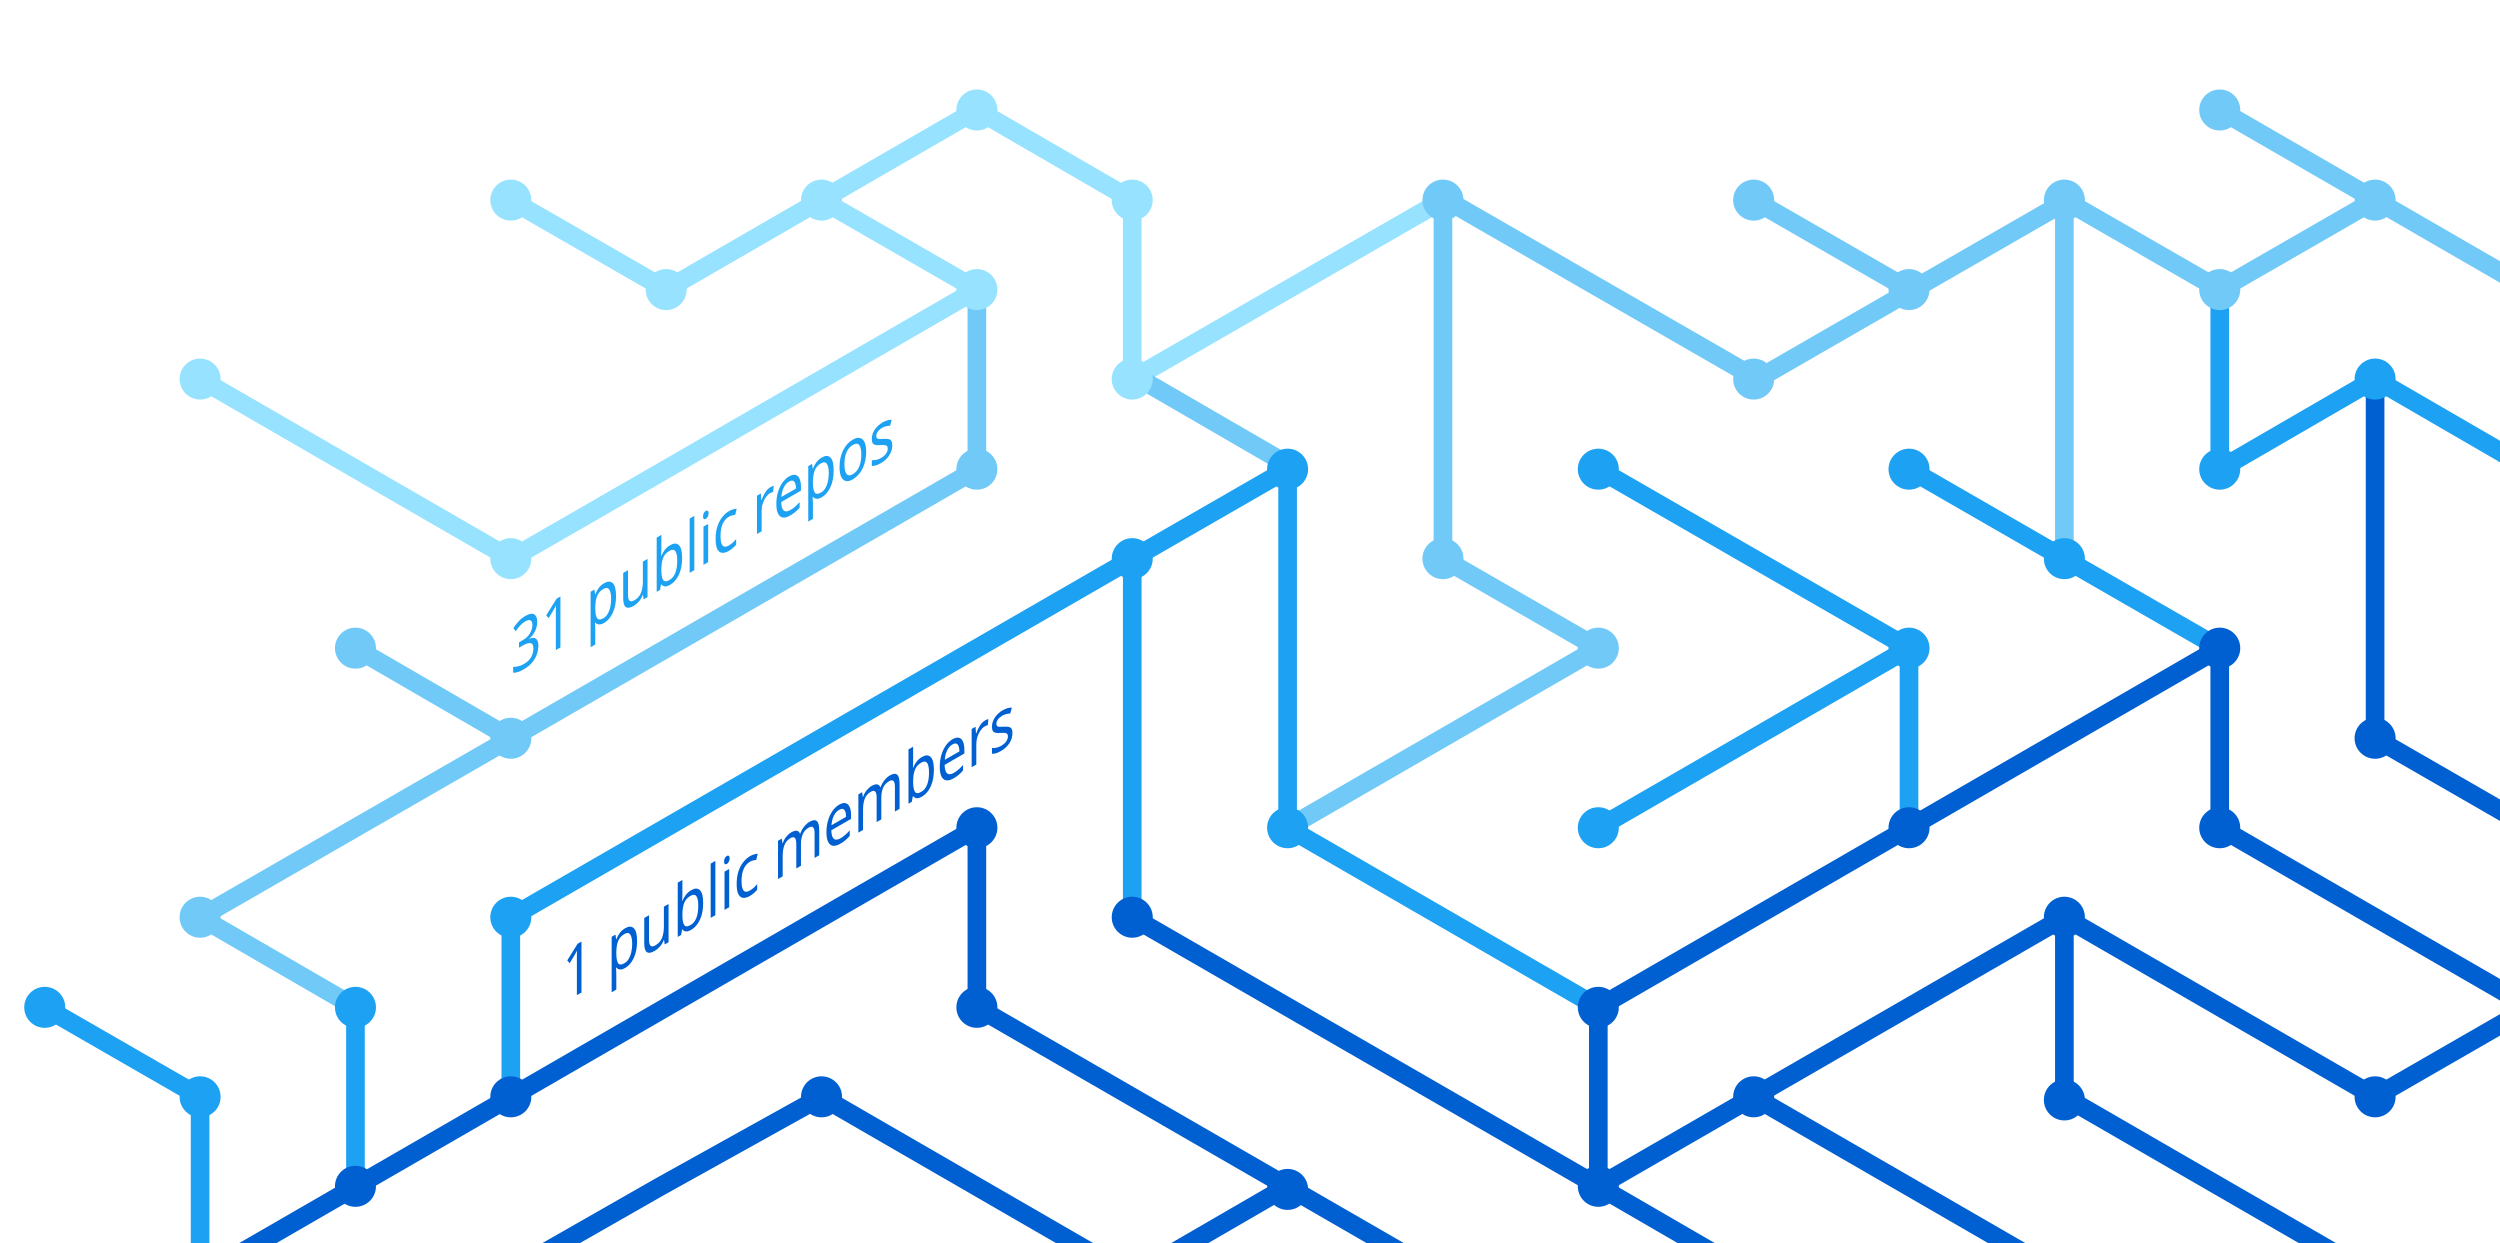
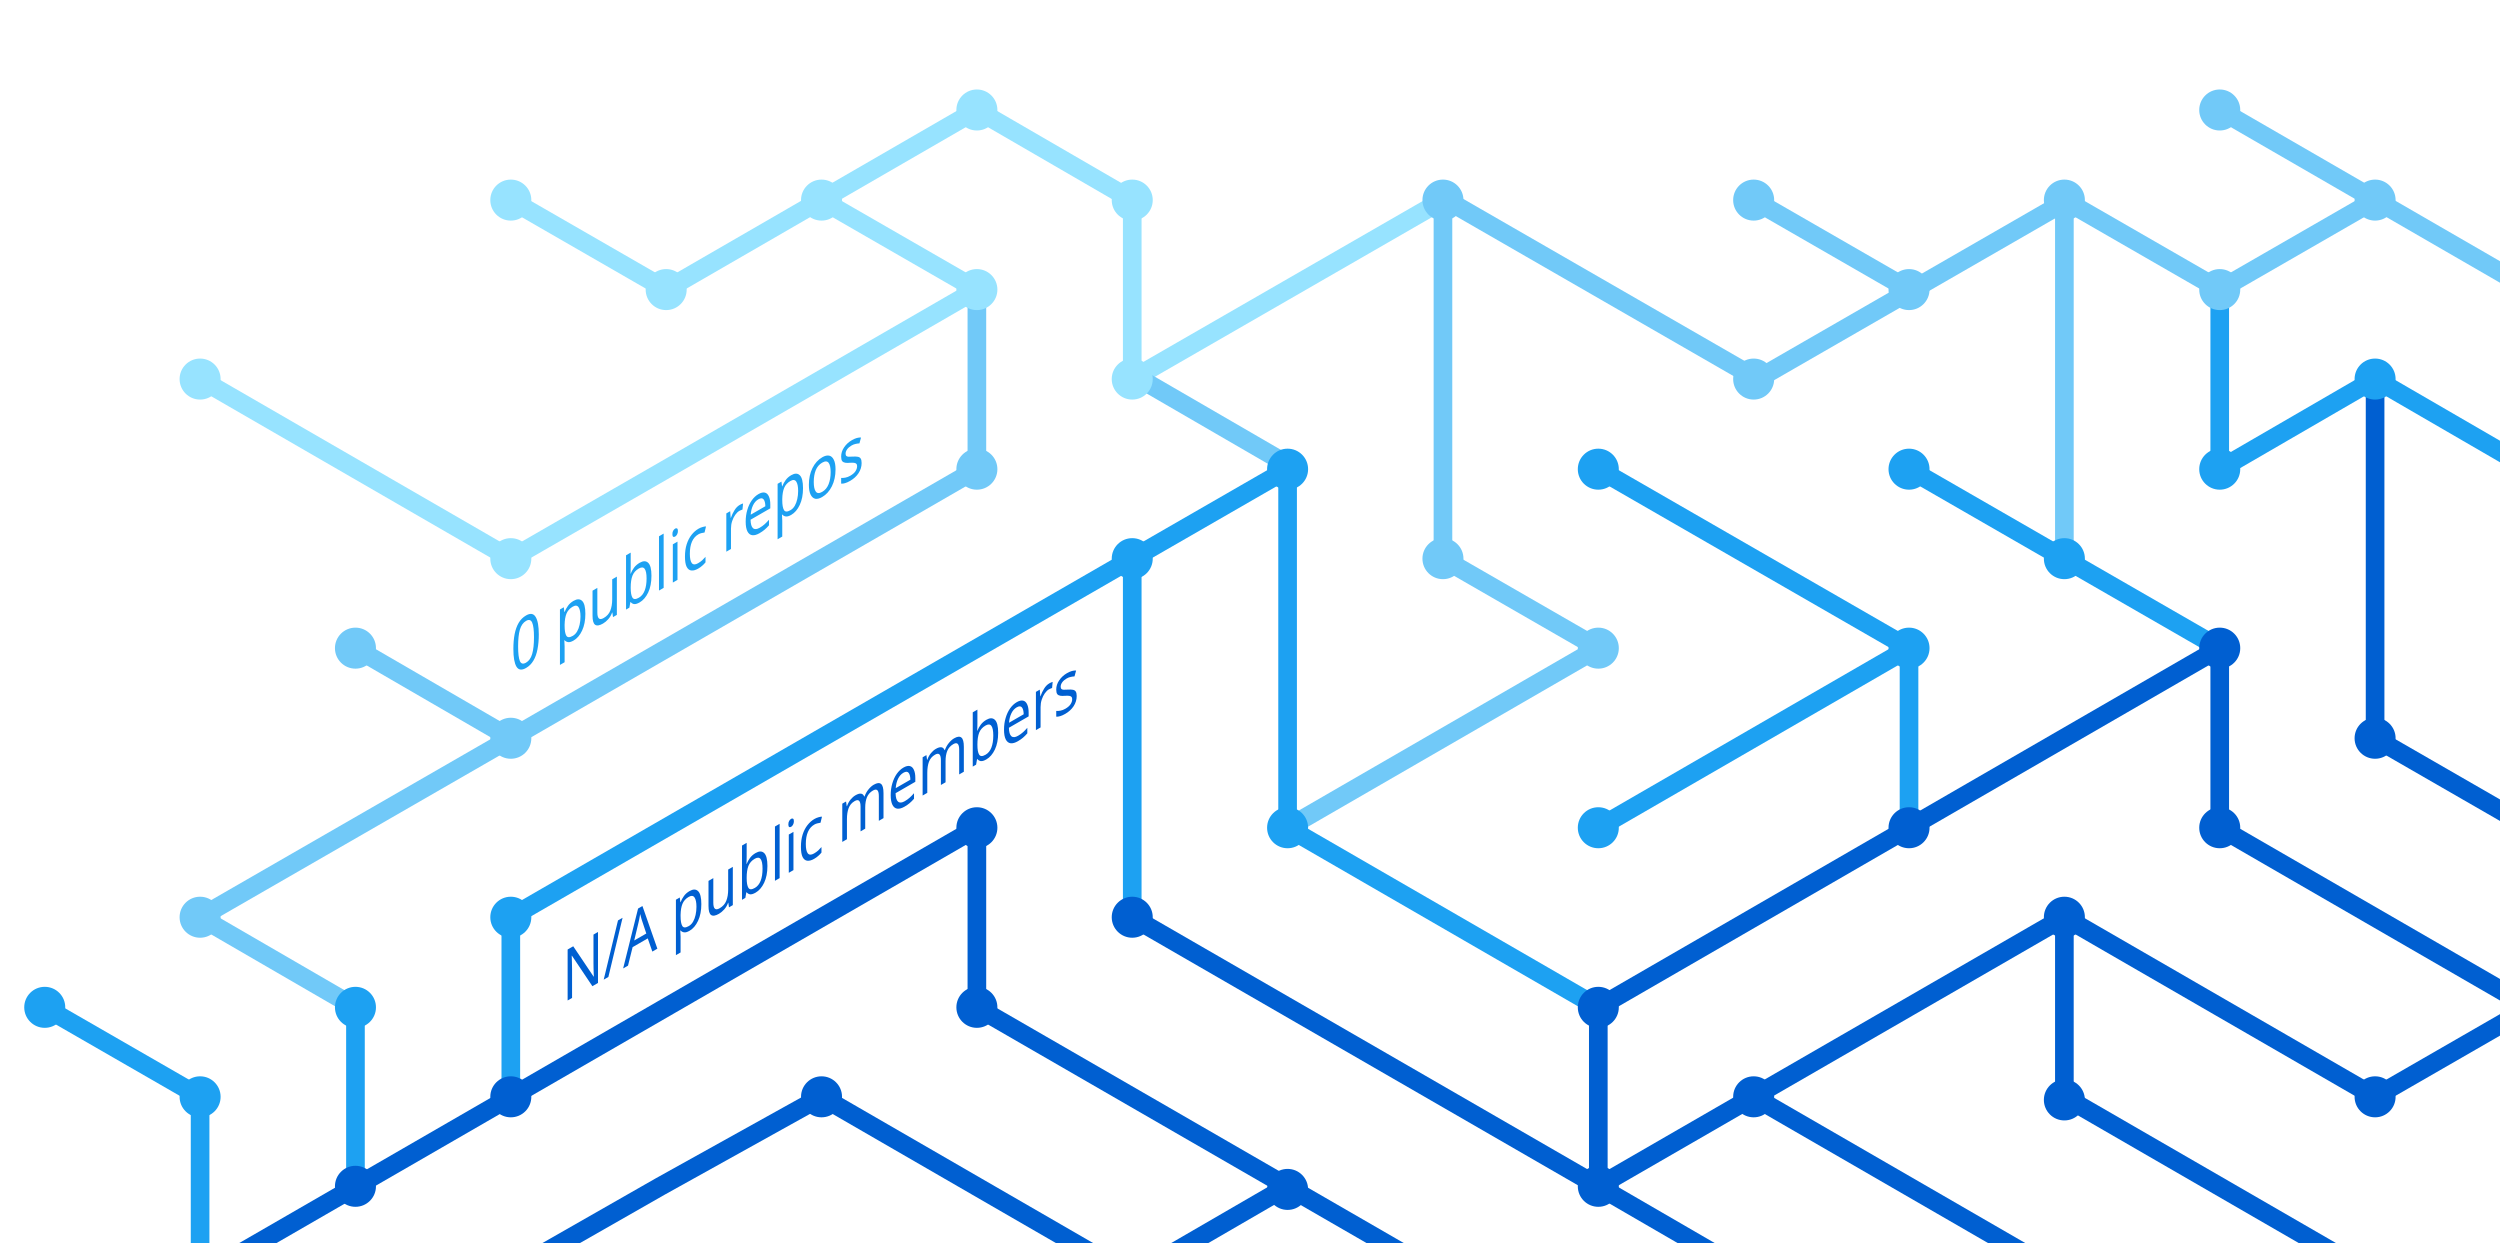
<svg xmlns="http://www.w3.org/2000/svg" version="1.1" x="0px" y="0px" viewBox="0 0 402.3 200" style="enable-background:new 0 0 402.3 200;" xml:space="preserve">
  <style type="text/css">
	.st0{display:none;}
	.st1{fill:none;stroke:#005FD1;stroke-width:3;stroke-miterlimit:10;}
	.st2{fill:none;stroke:#1DA1F2;stroke-width:3;stroke-miterlimit:10;}
	.st3{fill:none;stroke:#FBAD1B;stroke-width:3;stroke-miterlimit:10;}
	.st4{fill:none;stroke:#71C9F8;stroke-width:3;stroke-miterlimit:10;}
	.st5{fill:none;stroke:#199855;stroke-width:3;stroke-miterlimit:10;}
	.st6{fill:none;stroke:#000000;stroke-width:3;stroke-miterlimit:10;}
	.st7{fill:none;stroke:#97E3FF;stroke-width:3;stroke-miterlimit:10;}
	.st8{fill:none;stroke:#70C5DC;stroke-width:3;stroke-miterlimit:10;}
	.st9{fill:none;stroke:#DF235F;stroke-miterlimit:10;}
	.st10{fill:#1A5CA7;}
	.st11{fill:#1DA1F2;}
	.st12{fill:#97E3FF;}
	.st13{fill:#71C9F8;}
	.st14{fill:#005FD1;}
	.st15{font-family:'HelveticaNeue-Bold';}
	.st16{font-size:11.5px;}
</style>
  <g id="guides" class="st0">
</g>
  <g id="lines">
    <polyline class="st1" points="382.2,205.4 332.2,176.5 332.2,147.6  " />
    <polyline class="st1" points="357.2,104.3 357.2,133.2 407.2,162.1  " />
    <line class="st2" x1="307.2" y1="104.3" x2="257.2" y2="133.2" />
    <line class="st1" x1="332.2" y1="205.4" x2="282.2" y2="176.5" />
    <polyline class="st4" points="157.2,46.6 157.2,75.5 82.2,118.8 32.2,147.6 57.2,162.1  " />
    <polyline class="st2" points="82.2,176.5 82.2,147.6 182.2,89.9 182.2,147.6  " />
    <polyline class="st1" points="207.2,190.9 182.2,205.4 132.2,176.5 106.3,190.9 80.9,205.4  " />
    <polyline class="st1" points="32.2,205.4 157.2,133.2 157.2,162.1 232.2,205.4  " />
    <line class="st2" x1="307.2" y1="133.2" x2="307.2" y2="104.3" />
    <polyline class="st2" points="257.2,162.1 207.2,133.2 207.2,75.5 182.2,89.9  " />
    <polyline class="st7" points="32.2,61 82.2,89.9 107.2,75.5 157.2,46.6 132.2,32.2  " />
    <line class="st4" x1="57.2" y1="104.3" x2="82.2" y2="118.8" />
    <polyline class="st4" points="207.2,133.2 257.2,104.3 232.2,89.9 232.2,32.2  " />
    <polyline class="st1" points="407.2,162.1 382.2,176.5 332.2,147.6 257.2,190.9  " />
    <line class="st4" x1="282.2" y1="32.2" x2="307.2" y2="46.6" />
    <polyline class="st7" points="232.2,32.2 182.2,61 182.2,32.2 157.2,17.7 107.2,46.6 82.2,32.2  " />
    <line class="st1" x1="257.2" y1="162.1" x2="257.2" y2="190.9" />
    <line class="st1" x1="257.2" y1="190.9" x2="282.2" y2="205.4" />
    <line class="st2" x1="257.2" y1="75.5" x2="307.2" y2="104.3" />
    <line class="st4" x1="407.2" y1="46.6" x2="357.2" y2="17.7" />
    <polyline class="st2" points="307.2,75.5 332.2,89.9 357.2,104.3  " />
    <line class="st4" x1="332.2" y1="32.2" x2="332.2" y2="89.9" />
    <polyline class="st2" points="407.2,75.5 382.2,61 357.2,75.5 357.2,46.6  " />
    <polyline class="st1" points="382.2,61 382.2,118.8 407.2,133.2  " />
    <line class="st1" x1="257.2" y1="162.1" x2="357.2" y2="104.3" />
    <line class="st4" x1="183.5" y1="61" x2="208.5" y2="75.5" />
    <line class="st2" x1="57.2" y1="162.1" x2="57.2" y2="191.4" />
    <polyline class="st4" points="332.2,32.2 357.2,46.6 382.2,32.2  " />
    <polyline class="st4" points="332.8,32.2 282.8,61 232.8,32.2  " />
    <line class="st1" x1="182.2" y1="147.6" x2="257.2" y2="190.9" />
    <polyline class="st2" points="32.2,205.4 32.2,176.5 7.2,162.1  " />
  </g>
  <g id="circles">
    <circle class="st11" cx="32.2" cy="176.5" r="3.3" />
    <circle class="st12" cx="132.2" cy="32.2" r="3.3" />
    <circle class="st12" cx="107.2" cy="46.6" r="3.3" />
    <circle class="st12" cx="82.2" cy="32.2" r="3.3" />
    <circle class="st13" cx="232.2" cy="32.2" r="3.3" />
    <circle class="st12" cx="182.2" cy="61" r="3.3" />
    <circle class="st11" cx="182.2" cy="89.9" r="3.3" />
    <circle class="st12" cx="157.2" cy="46.6" r="3.3" />
    <circle class="st11" cx="207.2" cy="75.5" r="3.3" />
    <circle class="st13" cx="82.2" cy="118.8" r="3.3" />
    <circle class="st12" cx="32.2" cy="61" r="3.3" />
    <circle class="st13" cx="57.2" cy="104.3" r="3.3" />
    <circle class="st14" cx="82.2" cy="176.5" r="3.3" />
    <circle class="st14" cx="57.2" cy="190.9" r="3.3" />
    <circle class="st14" cx="207.2" cy="191.4" r="3.3" />
    <circle class="st11" cx="257.2" cy="133.2" r="3.3" />
    <circle class="st11" cx="257.2" cy="75.5" r="3.3" />
    <circle class="st13" cx="282.2" cy="32.2" r="3.3" />
    <circle class="st11" cx="307.2" cy="104.3" r="3.3" />
    <circle class="st13" cx="307.2" cy="46.6" r="3.3" />
    <circle class="st14" cx="257.2" cy="190.9" r="3.3" />
    <circle class="st11" cx="207.2" cy="133.2" r="3.3" />
    <circle class="st14" cx="257.2" cy="162.1" r="3.3" />
    <circle class="st14" cx="282.2" cy="176.5" r="3.3" />
    <circle class="st14" cx="307.2" cy="133.2" r="3.3" />
    <circle class="st13" cx="32.2" cy="147.6" r="3.3" />
    <circle class="st11" cx="82.2" cy="147.6" r="3.3" />
    <circle class="st14" cx="132.2" cy="176.5" r="3.3" />
    <circle class="st13" cx="232.2" cy="89.9" r="3.3" />
    <circle class="st13" cx="157.2" cy="75.5" r="3.3" />
    <circle class="st14" cx="182.2" cy="147.6" r="3.3" />
    <circle class="st14" cx="157.2" cy="133.2" r="3.3" />
    <circle class="st14" cx="157.2" cy="162.1" r="3.3" />
    <circle class="st13" cx="257.2" cy="104.3" r="3.3" />
    <circle class="st13" cx="282.2" cy="61" r="3.3" />
    <circle class="st12" cx="182.2" cy="32.2" r="3.3" />
    <circle class="st12" cx="157.2" cy="17.7" r="3.3" />
    <circle class="st12" cx="82.2" cy="89.9" r="3.3" />
    <circle class="st11" cx="57.2" cy="162.1" r="3.3" />
    <circle class="st14" cx="332.2" cy="147.6" r="3.3" />
    <circle class="st14" cx="332.2" cy="177" r="3.3" />
    <circle class="st14" cx="357.2" cy="104.3" r="3.3" />
    <circle class="st11" cx="307.2" cy="75.5" r="3.3" />
    <circle class="st14" cx="357.2" cy="133.2" r="3.3" />
    <circle class="st11" cx="332.2" cy="89.9" r="3.3" />
    <circle class="st13" cx="332.2" cy="32.2" r="3.3" />
    <circle class="st13" cx="357.2" cy="17.7" r="3.3" />
    <circle class="st13" cx="357.2" cy="46.6" r="3.3" />
    <circle class="st13" cx="382.2" cy="32.2" r="3.3" />
    <circle class="st11" cx="357.2" cy="75.5" r="3.3" />
    <circle class="st11" cx="382.2" cy="61" r="3.3" />
    <circle class="st14" cx="382.2" cy="118.8" r="3.3" />
    <circle class="st14" cx="382.2" cy="176.5" r="3.3" />
    <circle class="st11" cx="7.2" cy="162.1" r="3.3" />
  </g>
  <g id="text">
-     <text transform="matrix(0.75 -0.433 0 1 90.5106 161.479)" class="st14 st15 st16">1 public members</text>
-     <text transform="matrix(0.75 -0.433 0 1 82.1912 108.8037)" class="st11 st15 st16">31 public repos</text>
+     <text transform="matrix(0.75 -0.433 0 1 90.5106 161.479)" class="st14 st15 st16">N/A public members</text>
+     <text transform="matrix(0.75 -0.433 0 1 82.1912 108.8037)" class="st11 st15 st16">0 public repos</text>
  </g>
</svg>
